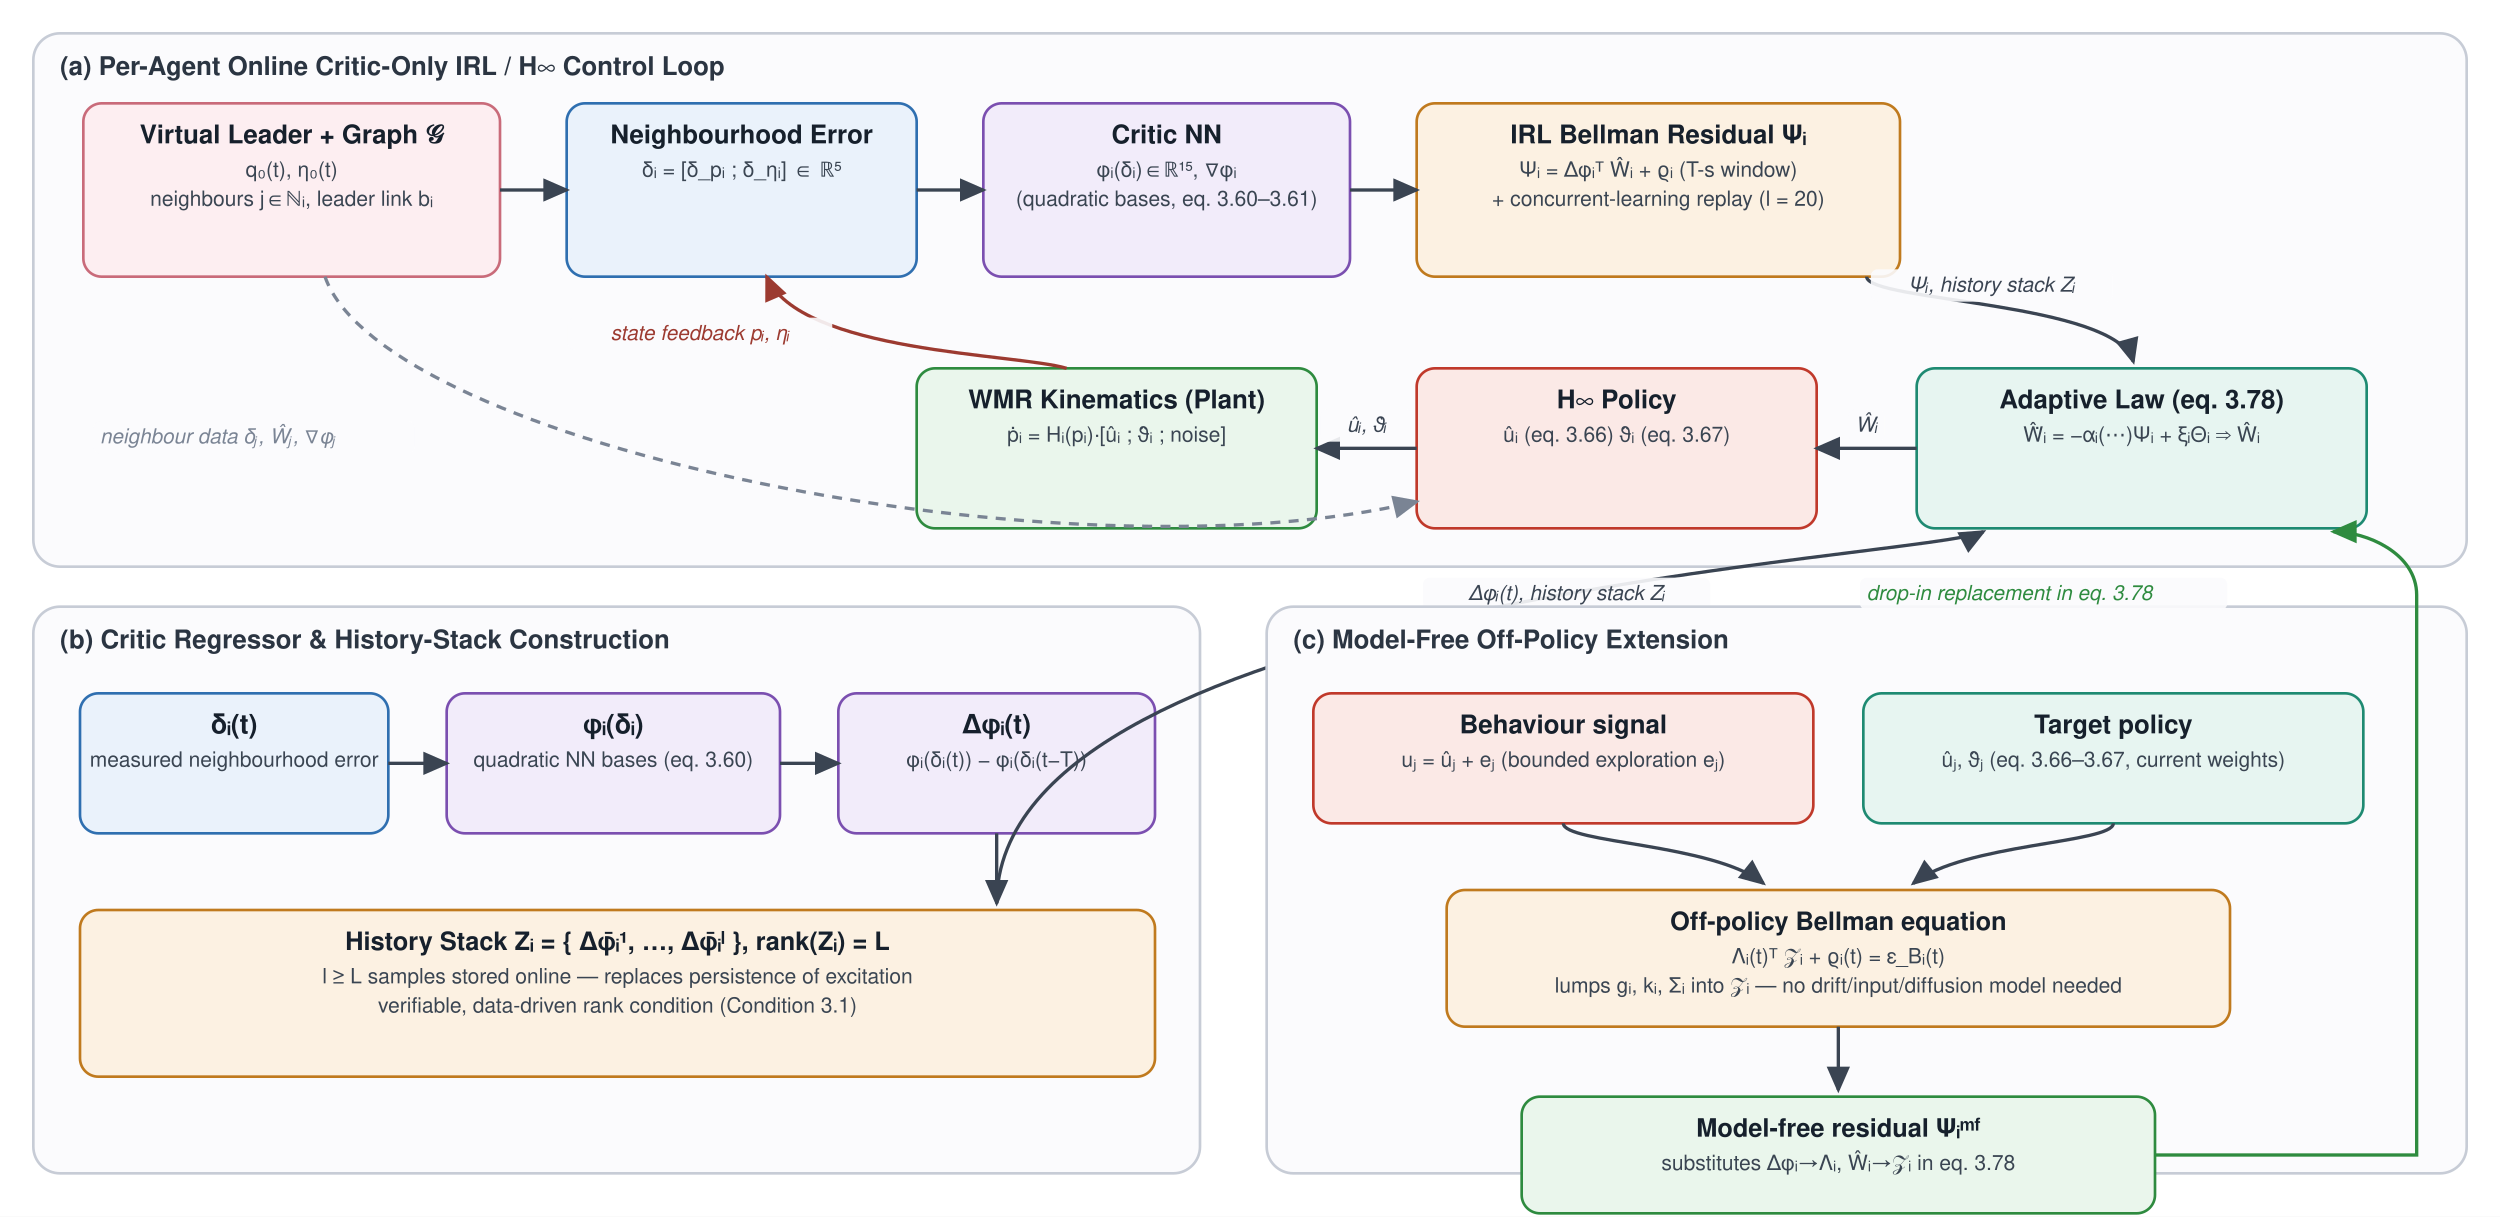
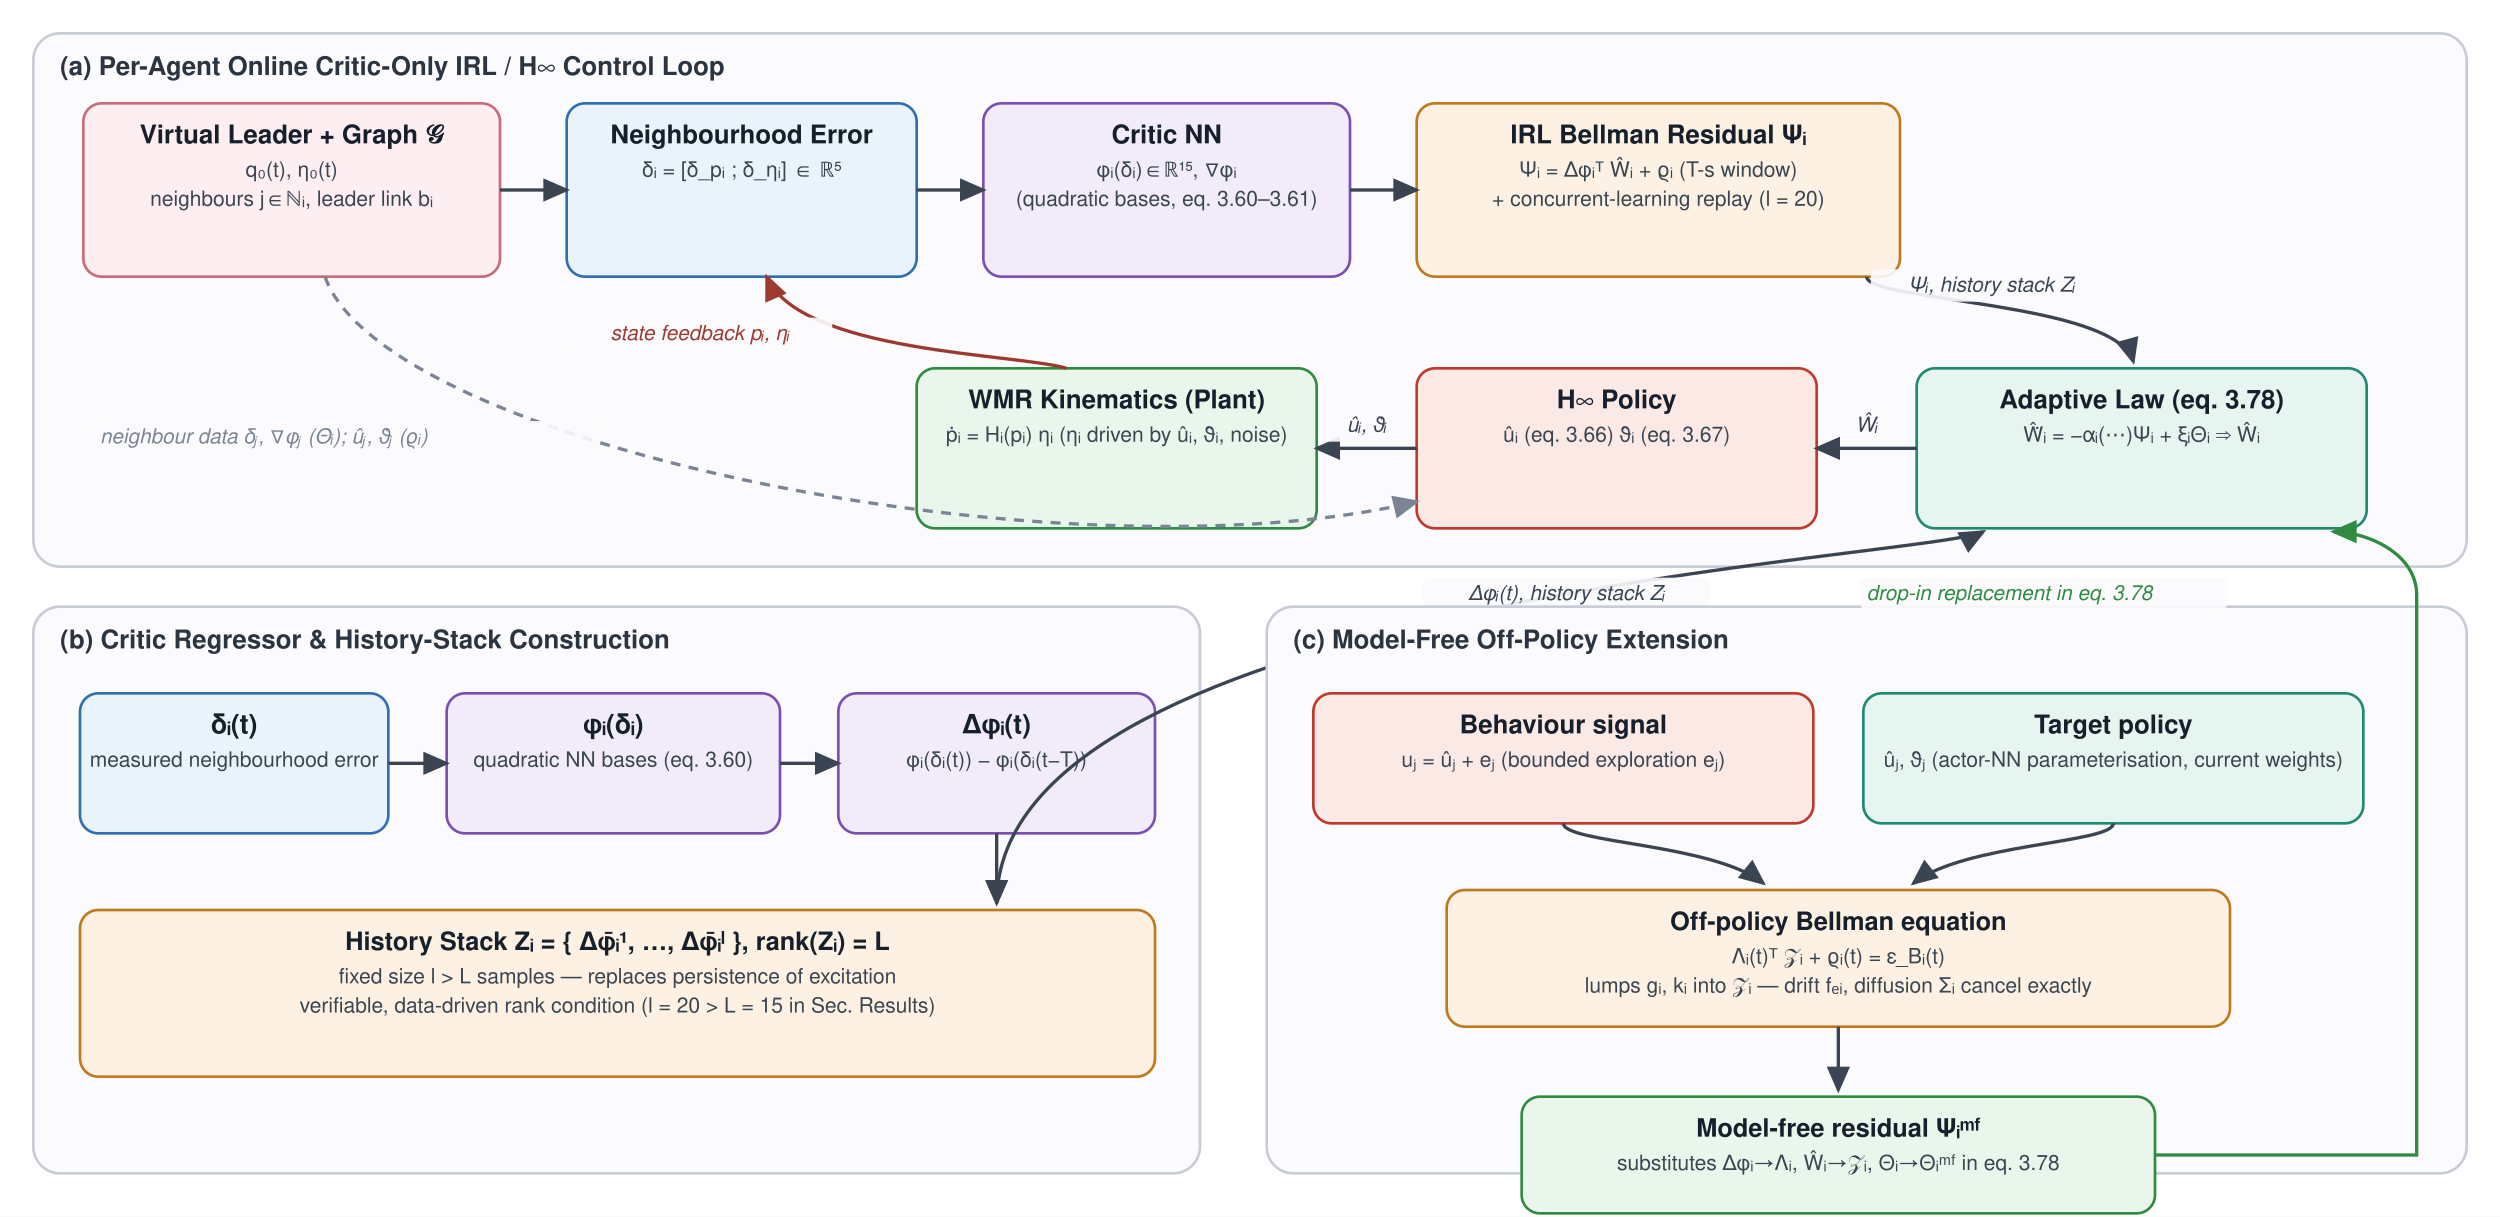
<svg xmlns="http://www.w3.org/2000/svg" viewBox="0 0 1500 730" font-family="Google Sans, Helvetica, Arial, sans-serif">
  <defs>
    <marker id="arrowhead" markerWidth="9" markerHeight="9" refX="7" refY="3.5" orient="auto">
      <polygon points="0 0, 8 3.5, 0 7" fill="#3a4452" />
    </marker>
    <marker id="arrowhead-red" markerWidth="9" markerHeight="9" refX="7" refY="3.5" orient="auto">
      <polygon points="0 0, 8 3.5, 0 7" fill="#9c3a30" />
    </marker>
    <marker id="arrowhead-green" markerWidth="9" markerHeight="9" refX="7" refY="3.5" orient="auto">
      <polygon points="0 0, 8 3.5, 0 7" fill="#2e8b3f" />
    </marker>
    <marker id="arrowhead-grey" markerWidth="9" markerHeight="9" refX="7" refY="3.5" orient="auto">
      <polygon points="0 0, 8 3.5, 0 7" fill="#7a8494" />
    </marker>
  </defs>
  <rect x="0" y="0" width="1500" height="730" fill="#ffffff" />
  <rect x="20" y="20" width="1460" height="320" rx="16" ry="16" fill="#fbfbfd" stroke="#c7ccd6" stroke-width="1.6" />
  <text x="36" y="45" text-anchor="start" font-family="Google Sans, Helvetica, Arial, sans-serif" font-size="15.5" font-weight="700" fill="#2b3542">(a)  Per-Agent Online Critic-Only IRL / H∞ Control Loop</text>
  <rect x="50" y="62" width="250" height="104" rx="11" ry="11" fill="#fdeef1" stroke="#c96b7a" stroke-width="1.6" />
  <text x="175.0" y="86" text-anchor="middle" font-family="Google Sans, Helvetica, Arial, sans-serif" font-size="15.5" font-weight="700" fill="#16202c">Virtual Leader + Graph 𝒢</text>
  <text x="175.0" y="106" text-anchor="middle" font-family="Google Sans, Helvetica, Arial, sans-serif" font-size="12.6" font-weight="400" fill="#3a4552">q₀(t), η₀(t)</text>
  <text x="175.0" y="123.5" text-anchor="middle" font-family="Google Sans, Helvetica, Arial, sans-serif" font-size="12.6" font-weight="400" fill="#3a4552">neighbours j∈ℕᵢ, leader link bᵢ</text>
  <rect x="340" y="62" width="210" height="104" rx="11" ry="11" fill="#eaf2fb" stroke="#2f6fb0" stroke-width="1.6" />
  <text x="445.0" y="86" text-anchor="middle" font-family="Google Sans, Helvetica, Arial, sans-serif" font-size="15.5" font-weight="700" fill="#16202c">Neighbourhood Error</text>
  <text x="445.0" y="106" text-anchor="middle" font-family="Google Sans, Helvetica, Arial, sans-serif" font-size="12.6" font-weight="400" fill="#3a4552">δᵢ = [δ_pᵢ ; δ_ηᵢ] ∈ ℝ⁵</text>
  <rect x="590" y="62" width="220" height="104" rx="11" ry="11" fill="#f2ecfa" stroke="#7b4fb0" stroke-width="1.6" />
  <text x="700.0" y="86" text-anchor="middle" font-family="Google Sans, Helvetica, Arial, sans-serif" font-size="15.5" font-weight="700" fill="#16202c">Critic NN</text>
  <text x="700.0" y="106" text-anchor="middle" font-family="Google Sans, Helvetica, Arial, sans-serif" font-size="12.6" font-weight="400" fill="#3a4552">φᵢ(δᵢ)∈ℝ¹⁵,  ∇φᵢ</text>
  <text x="700.0" y="123.5" text-anchor="middle" font-family="Google Sans, Helvetica, Arial, sans-serif" font-size="12.6" font-weight="400" fill="#3a4552">(quadratic bases, eq. 3.60–3.61)</text>
  <rect x="850" y="62" width="290" height="104" rx="11" ry="11" fill="#fcf1e2" stroke="#c07a1e" stroke-width="1.6" />
  <text x="995.0" y="86" text-anchor="middle" font-family="Google Sans, Helvetica, Arial, sans-serif" font-size="15.5" font-weight="700" fill="#16202c">IRL Bellman Residual Ψᵢ</text>
  <text x="995.0" y="106" text-anchor="middle" font-family="Google Sans, Helvetica, Arial, sans-serif" font-size="12.6" font-weight="400" fill="#3a4552">Ψᵢ = Δφᵢᵀ Ŵᵢ + ϱᵢ   (T-s window)</text>
  <text x="995.0" y="123.5" text-anchor="middle" font-family="Google Sans, Helvetica, Arial, sans-serif" font-size="12.6" font-weight="400" fill="#3a4552">+ concurrent-learning replay (l = 20)</text>
  <rect x="1150" y="221" width="270" height="96" rx="11" ry="11" fill="#e7f5f1" stroke="#1e8a72" stroke-width="1.6" />
  <text x="1285.0" y="245" text-anchor="middle" font-family="Google Sans, Helvetica, Arial, sans-serif" font-size="15.5" font-weight="700" fill="#16202c">Adaptive Law  (eq. 3.78)</text>
  <text x="1285.0" y="265" text-anchor="middle" font-family="Google Sans, Helvetica, Arial, sans-serif" font-size="12.6" font-weight="400" fill="#3a4552">Ŵ̇ᵢ = −αᵢ(⋯)Ψᵢ + ξᵢΘᵢ  ⇒  Ŵᵢ</text>
  <rect x="850" y="221" width="240" height="96" rx="11" ry="11" fill="#fbe9e6" stroke="#c0392b" stroke-width="1.6" />
  <text x="970.0" y="245" text-anchor="middle" font-family="Google Sans, Helvetica, Arial, sans-serif" font-size="15.5" font-weight="700" fill="#16202c">H∞ Policy</text>
  <text x="970.0" y="265" text-anchor="middle" font-family="Google Sans, Helvetica, Arial, sans-serif" font-size="12.6" font-weight="400" fill="#3a4552">ûᵢ (eq. 3.66)   ϑ̂ᵢ (eq. 3.67)</text>
  <rect x="550" y="221" width="240" height="96" rx="11" ry="11" fill="#eaf6ec" stroke="#2e8b3f" stroke-width="1.6" />
  <text x="670.0" y="245" text-anchor="middle" font-family="Google Sans, Helvetica, Arial, sans-serif" font-size="15.5" font-weight="700" fill="#16202c">WMR Kinematics (Plant)</text>
-   <text x="670.0" y="265" text-anchor="middle" font-family="Google Sans, Helvetica, Arial, sans-serif" font-size="12.6" font-weight="400" fill="#3a4552">ṗᵢ = Hᵢ(pᵢ)·[ûᵢ ; ϑ̂ᵢ ; noise]</text>
+   <text x="670.0" y="265" text-anchor="middle" font-family="Google Sans, Helvetica, Arial, sans-serif" font-size="12.6" font-weight="400" fill="#3a4552">ṗᵢ = Hᵢ(pᵢ) ηᵢ   (ηᵢ driven by ûᵢ, ϑ̂ᵢ, noise)</text>
  <line x1="300" y1="114" x2="340" y2="114" stroke="#3a4452" stroke-width="2.0" marker-end="url(#arrowhead)" />
  <line x1="550" y1="114" x2="590" y2="114" stroke="#3a4452" stroke-width="2.0" marker-end="url(#arrowhead)" />
  <line x1="810" y1="114" x2="850" y2="114" stroke="#3a4452" stroke-width="2.0" marker-end="url(#arrowhead)" />
  <path d="M 1120 166 C 1120 181, 1270 181, 1280 217" fill="none" stroke="#3a4452" stroke-width="2.0" marker-end="url(#arrowhead)" />
  <rect x="1122.5" y="161.6" width="145.0" height="19.4" rx="4" ry="4" fill="#fbfbfd" opacity="0.9" />
  <text x="1195" y="175" text-anchor="middle" font-family="Google Sans, Helvetica, Arial, sans-serif" font-size="12.4" font-weight="400" font-style="italic" fill="#3a4452">Ψᵢ, history stack Zᵢ</text>
  <line x1="1150" y1="269" x2="1090" y2="269" stroke="#3a4452" stroke-width="2.0" marker-end="url(#arrowhead)" />
  <rect x="1109.15" y="245.6" width="21.7" height="19.4" rx="4" ry="4" fill="#fbfbfd" opacity="0.9" />
  <text x="1120" y="259" text-anchor="middle" font-family="Google Sans, Helvetica, Arial, sans-serif" font-size="12.4" font-weight="400" font-style="italic" fill="#3a4452">Ŵᵢ</text>
  <line x1="850" y1="269" x2="790" y2="269" stroke="#3a4452" stroke-width="2.0" marker-end="url(#arrowhead)" />
  <rect x="792.025" y="245.6" width="55.95" height="19.4" rx="4" ry="4" fill="#fbfbfd" opacity="0.9" />
  <text x="820" y="259" text-anchor="middle" font-family="Google Sans, Helvetica, Arial, sans-serif" font-size="12.4" font-weight="400" font-style="italic" fill="#3a4452">ûᵢ, ϑ̂ᵢ</text>
  <path d="M 640 221 C 610 212, 480 212, 460 166" fill="none" stroke="#9c3a30" stroke-width="2.0" marker-end="url(#arrowhead-red)" />
  <rect x="340.65" y="190.6" width="158.7" height="19.4" rx="4" ry="4" fill="#fbfbfd" opacity="0.9" />
  <text x="420" y="204" text-anchor="middle" font-family="Google Sans, Helvetica, Arial, sans-serif" font-size="12.4" font-weight="400" font-style="italic" fill="#9c3a30">state feedback  pᵢ, ηᵢ</text>
  <path d="M 195 166 C 230 267, 640 351, 850 301" fill="none" stroke="#7a8494" stroke-width="2.0" stroke-dasharray="6,5" marker-end="url(#arrowhead-grey)" />
-   <rect x="56" y="252.6" width="192.95" height="19.4" rx="4" ry="4" fill="#fbfbfd" opacity="0.9" />
-   <text x="60" y="266" text-anchor="start" font-family="Google Sans, Helvetica, Arial, sans-serif" font-size="12.4" font-weight="400" font-style="italic" fill="#7a8494">neighbour data  δⱼ, Ŵⱼ, ∇φⱼ</text>
+   <rect x="56" y="252.6" width="302.55" height="19.4" rx="4" ry="4" fill="#fbfbfd" opacity="0.9" />
+   <text x="60" y="266" text-anchor="start" font-family="Google Sans, Helvetica, Arial, sans-serif" font-size="12.4" font-weight="400" font-style="italic" fill="#7a8494">neighbour data  δⱼ, ∇φⱼ (Θᵢ);  ûⱼ, ϑ̂ⱼ (ϱᵢ)</text>
  <rect x="20" y="364" width="700" height="340" rx="16" ry="16" fill="#fbfbfd" stroke="#c7ccd6" stroke-width="1.6" />
  <text x="36" y="389" text-anchor="start" font-family="Google Sans, Helvetica, Arial, sans-serif" font-size="15.5" font-weight="700" fill="#2b3542">(b)  Critic Regressor &amp; History-Stack Construction</text>
  <rect x="48" y="416" width="185" height="84" rx="11" ry="11" fill="#eaf2fb" stroke="#2f6fb0" stroke-width="1.6" />
  <text x="140.5" y="440" text-anchor="middle" font-family="Google Sans, Helvetica, Arial, sans-serif" font-size="16" font-weight="700" fill="#16202c">δᵢ(t)</text>
  <text x="140.5" y="460" text-anchor="middle" font-family="Google Sans, Helvetica, Arial, sans-serif" font-size="12.6" font-weight="400" fill="#3a4552">measured neighbourhood error</text>
  <rect x="268" y="416" width="200" height="84" rx="11" ry="11" fill="#f2ecfa" stroke="#7b4fb0" stroke-width="1.6" />
  <text x="368.0" y="440" text-anchor="middle" font-family="Google Sans, Helvetica, Arial, sans-serif" font-size="16" font-weight="700" fill="#16202c">φᵢ(δᵢ)</text>
  <text x="368.0" y="460" text-anchor="middle" font-family="Google Sans, Helvetica, Arial, sans-serif" font-size="12.6" font-weight="400" fill="#3a4552">quadratic NN bases (eq. 3.60)</text>
  <rect x="503" y="416" width="190" height="84" rx="11" ry="11" fill="#f2ecfa" stroke="#7b4fb0" stroke-width="1.6" />
  <text x="598.0" y="440" text-anchor="middle" font-family="Google Sans, Helvetica, Arial, sans-serif" font-size="16" font-weight="700" fill="#16202c">Δφᵢ(t)</text>
  <text x="598.0" y="460" text-anchor="middle" font-family="Google Sans, Helvetica, Arial, sans-serif" font-size="12.6" font-weight="400" fill="#3a4552">φᵢ(δᵢ(t)) − φᵢ(δᵢ(t−T))</text>
  <line x1="233" y1="458" x2="268" y2="458" stroke="#3a4452" stroke-width="2.0" marker-end="url(#arrowhead)" />
  <line x1="468" y1="458" x2="503" y2="458" stroke="#3a4452" stroke-width="2.0" marker-end="url(#arrowhead)" />
  <rect x="48" y="546" width="645" height="100" rx="11" ry="11" fill="#fcf1e2" stroke="#c07a1e" stroke-width="1.6" />
  <text x="370.5" y="570" text-anchor="middle" font-family="Google Sans, Helvetica, Arial, sans-serif" font-size="15.2" font-weight="700" fill="#16202c">History Stack  Zᵢ = { Δφ̄ᵢ¹, …, Δφ̄ᵢˡ },  rank(Zᵢ) = L</text>
-   <text x="370.5" y="590" text-anchor="middle" font-family="Google Sans, Helvetica, Arial, sans-serif" font-size="12.6" font-weight="400" fill="#3a4552">l ≥ L samples stored online — replaces persistence of excitation</text>
-   <text x="370.5" y="607.5" text-anchor="middle" font-family="Google Sans, Helvetica, Arial, sans-serif" font-size="12.6" font-weight="400" fill="#3a4552">verifiable, data-driven rank condition (Condition 3.1)</text>
+   <text x="370.5" y="590" text-anchor="middle" font-family="Google Sans, Helvetica, Arial, sans-serif" font-size="12.6" font-weight="400" fill="#3a4552">fixed size l &gt; L samples — replaces persistence of excitation</text>
+   <text x="370.5" y="607.5" text-anchor="middle" font-family="Google Sans, Helvetica, Arial, sans-serif" font-size="12.6" font-weight="400" fill="#3a4552">verifiable, data-driven rank condition (l = 20 &gt; L = 15 in Sec. Results)</text>
  <line x1="598" y1="500" x2="598" y2="542" stroke="#3a4452" stroke-width="2.0" marker-end="url(#arrowhead)" />
  <path d="M 598 542 C 598 358, 1160 335, 1190 319" fill="none" stroke="#3a4452" stroke-width="2.0" marker-end="url(#arrowhead)" />
  <rect x="853.8" y="346.6" width="172.4" height="19.4" rx="4" ry="4" fill="#fbfbfd" opacity="0.9" />
  <text x="940" y="360" text-anchor="middle" font-family="Google Sans, Helvetica, Arial, sans-serif" font-size="12.4" font-weight="400" font-style="italic" fill="#3a4452">Δφᵢ(t), history stack Zᵢ</text>
  <rect x="760" y="364" width="720" height="340" rx="16" ry="16" fill="#fbfbfd" stroke="#c7ccd6" stroke-width="1.6" />
  <text x="776" y="389" text-anchor="start" font-family="Google Sans, Helvetica, Arial, sans-serif" font-size="15.5" font-weight="700" fill="#2b3542">(c)  Model-Free Off-Policy Extension</text>
  <rect x="788" y="416" width="300" height="78" rx="11" ry="11" fill="#fbe9e6" stroke="#c0392b" stroke-width="1.6" />
  <text x="938.0" y="440" text-anchor="middle" font-family="Google Sans, Helvetica, Arial, sans-serif" font-size="15.5" font-weight="700" fill="#16202c">Behaviour signal</text>
  <text x="938.0" y="460" text-anchor="middle" font-family="Google Sans, Helvetica, Arial, sans-serif" font-size="12.6" font-weight="400" fill="#3a4552">uⱼ = ûⱼ + eⱼ   (bounded exploration eⱼ)</text>
  <rect x="1118" y="416" width="300" height="78" rx="11" ry="11" fill="#e7f5f1" stroke="#1e8a72" stroke-width="1.6" />
  <text x="1268.0" y="440" text-anchor="middle" font-family="Google Sans, Helvetica, Arial, sans-serif" font-size="15.5" font-weight="700" fill="#16202c">Target policy</text>
-   <text x="1268.0" y="460" text-anchor="middle" font-family="Google Sans, Helvetica, Arial, sans-serif" font-size="12.6" font-weight="400" fill="#3a4552">ûⱼ, ϑ̂ⱼ   (eq. 3.66–3.67, current weights)</text>
+   <text x="1268.0" y="460" text-anchor="middle" font-family="Google Sans, Helvetica, Arial, sans-serif" font-size="12.6" font-weight="400" fill="#3a4552">ûⱼ, ϑ̂ⱼ   (actor-NN parameterisation, current weights)</text>
  <rect x="868" y="534" width="470" height="82" rx="11" ry="11" fill="#fcf1e2" stroke="#c07a1e" stroke-width="1.6" />
  <text x="1103.0" y="558" text-anchor="middle" font-family="Google Sans, Helvetica, Arial, sans-serif" font-size="15.2" font-weight="700" fill="#16202c">Off-policy Bellman equation</text>
  <text x="1103.0" y="578" text-anchor="middle" font-family="Google Sans, Helvetica, Arial, sans-serif" font-size="12.6" font-weight="400" fill="#3a4552">Λᵢ(t)ᵀ 𝒵ᵢ + ϱᵢ(t) = ε_Bᵢ(t)</text>
-   <text x="1103.0" y="595.5" text-anchor="middle" font-family="Google Sans, Helvetica, Arial, sans-serif" font-size="12.6" font-weight="400" fill="#3a4552">lumps gᵢ, kᵢ, Σᵢ into 𝒵ᵢ — no drift/input/diffusion model needed</text>
+   <text x="1103.0" y="595.5" text-anchor="middle" font-family="Google Sans, Helvetica, Arial, sans-serif" font-size="12.6" font-weight="400" fill="#3a4552">lumps gᵢ, kᵢ into 𝒵ᵢ — drift fₑᵢ, diffusion Σᵢ cancel exactly</text>
  <path d="M 938 494 C 938 506, 1028 506, 1058 530" fill="none" stroke="#3a4452" stroke-width="2.0" marker-end="url(#arrowhead)" />
  <path d="M 1268 494 C 1268 506, 1178 506, 1148 530" fill="none" stroke="#3a4452" stroke-width="2.0" marker-end="url(#arrowhead)" />
  <rect x="913" y="658" width="380" height="70" rx="11" ry="11" fill="#eaf6ec" stroke="#2e8b3f" stroke-width="1.6" />
  <text x="1103.0" y="682" text-anchor="middle" font-family="Google Sans, Helvetica, Arial, sans-serif" font-size="15.2" font-weight="700" fill="#16202c">Model-free residual  Ψᵢᵐᶠ</text>
-   <text x="1103.0" y="702" text-anchor="middle" font-family="Google Sans, Helvetica, Arial, sans-serif" font-size="12.6" font-weight="400" fill="#3a4552">substitutes  Δφᵢ→Λᵢ,  Ŵᵢ→𝒵ᵢ  in eq. 3.78</text>
+   <text x="1103.0" y="702" text-anchor="middle" font-family="Google Sans, Helvetica, Arial, sans-serif" font-size="12.6" font-weight="400" fill="#3a4552">substitutes Δφᵢ→Λᵢ, Ŵᵢ→𝒵ᵢ, Θᵢ→Θᵢᵐᶠ in eq. 3.78</text>
  <line x1="1103" y1="616" x2="1103" y2="654" stroke="#3a4452" stroke-width="2.0" marker-end="url(#arrowhead)" />
  <path d="M 1293 693 L 1450 693 L 1450 357 C 1450 332, 1420 319, 1400 319" fill="none" stroke="#2e8b3f" stroke-width="2.0" marker-end="url(#arrowhead-green)" />
  <rect x="1116" y="346.6" width="220.35" height="19.4" rx="4" ry="4" fill="#fbfbfd" opacity="0.9" />
  <text x="1120" y="360" text-anchor="start" font-family="Google Sans, Helvetica, Arial, sans-serif" font-size="12.4" font-weight="400" font-style="italic" fill="#2e8b3f">drop-in replacement in eq. 3.78</text>
</svg>
